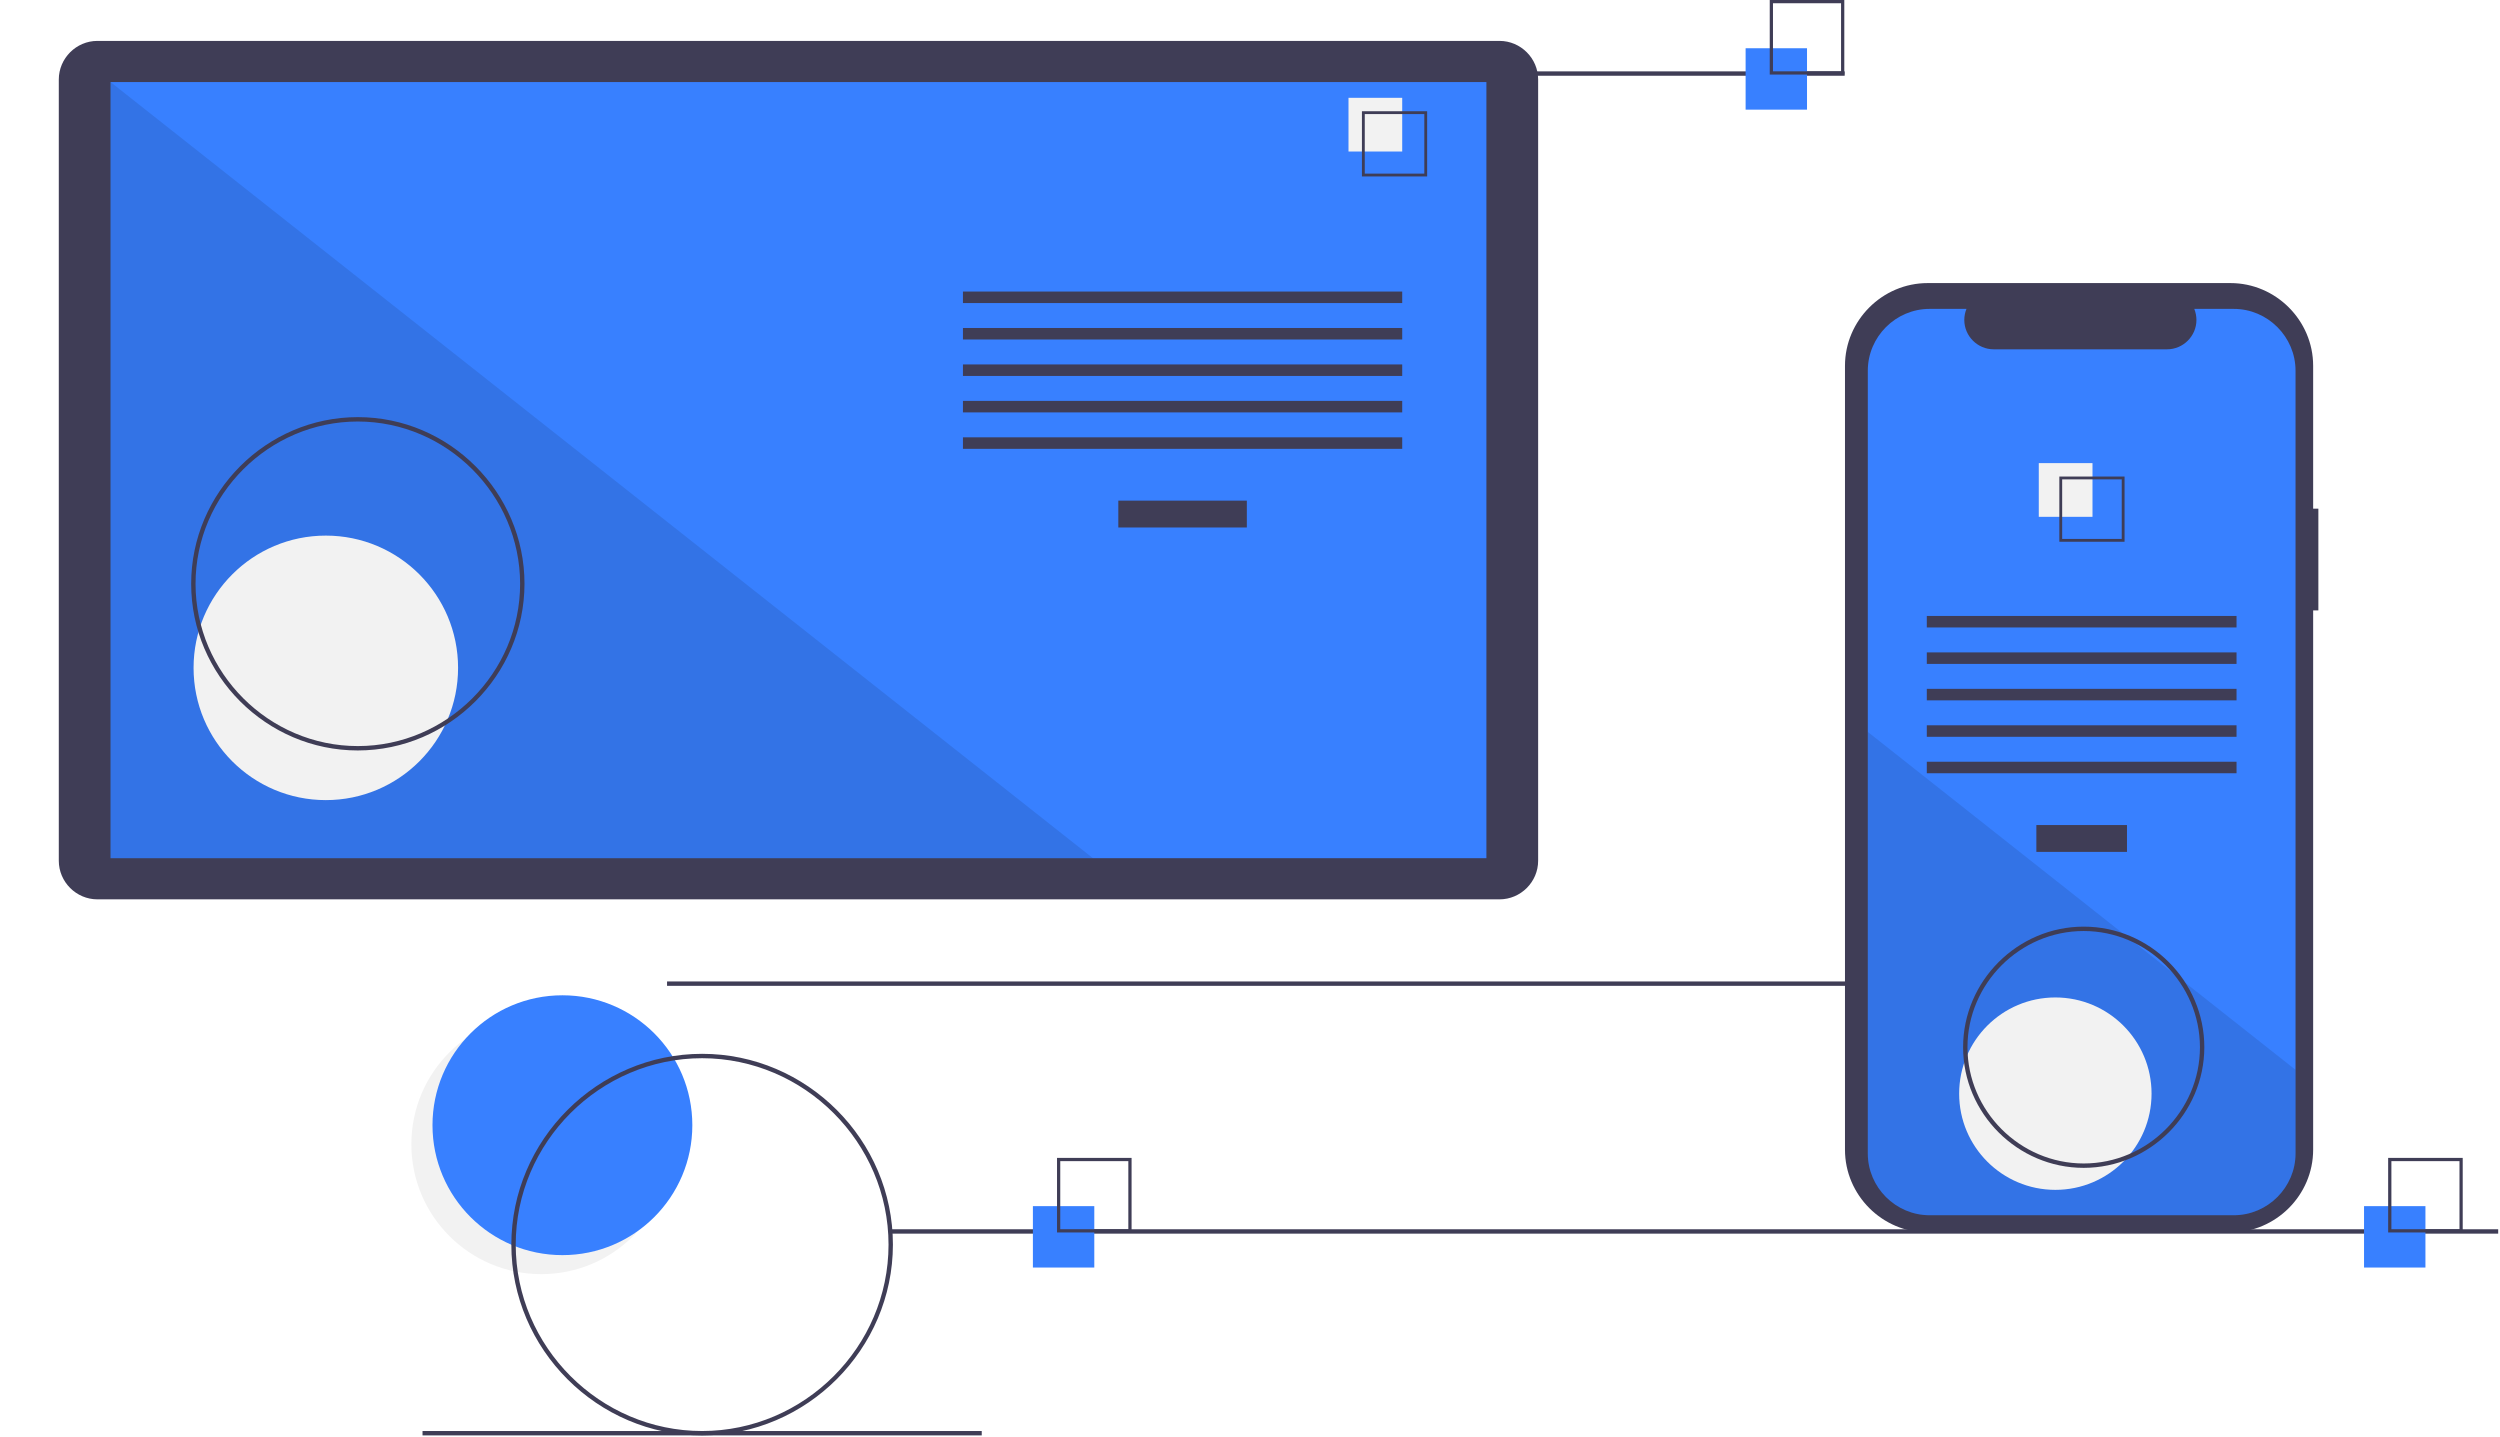
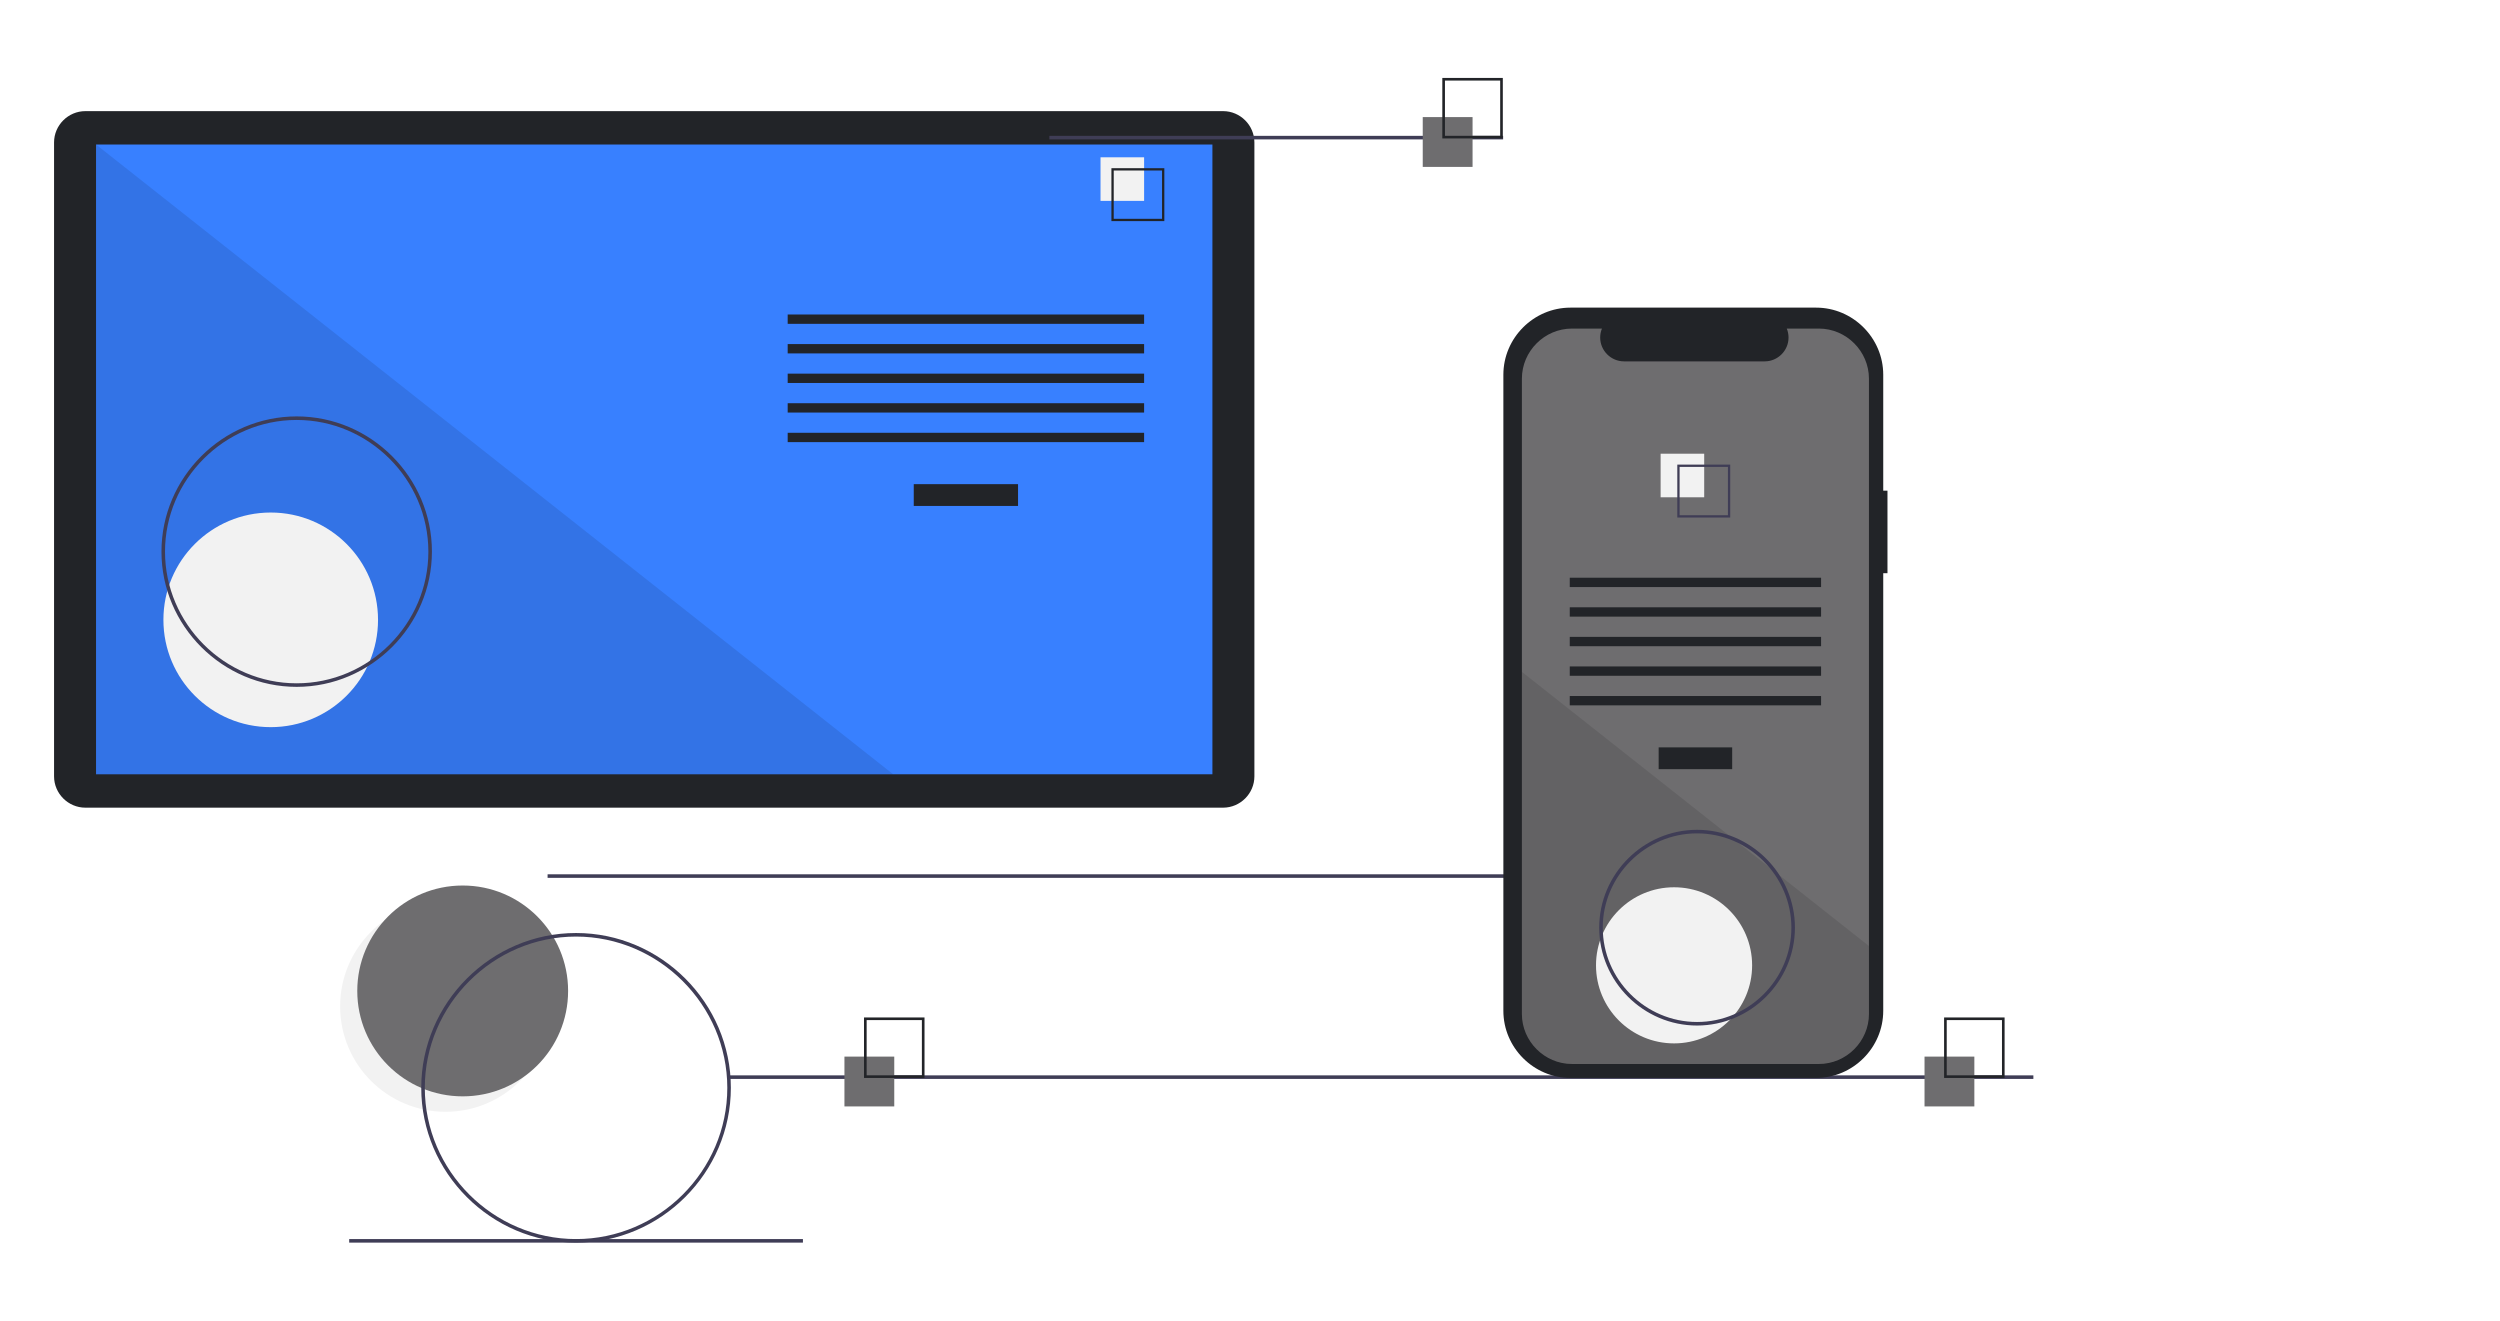
- <svg xmlns="http://www.w3.org/2000/svg" width="100%" height="100%" viewBox="0 0 1140 655" version="1.1" xml:space="preserve" style="fill-rule:evenodd;clip-rule:evenodd;stroke-linejoin:round;stroke-miterlimit:2;">
-   <circle cx="246.827" cy="521.765" r="59.243" style="fill:rgb(242,242,242);" />
-   <circle cx="256.46" cy="513.095" r="59.243" style="fill:rgb(56,128,255);" />
-   <rect x="304.171" y="447.543" width="733" height="2" style="fill:rgb(63,61,86);" />
-   <g transform="matrix(1,0,0,1,-30.4146,-122.728)">
-     <path d="M714.207,141.381L74.825,141.381C65.17,141.381 57.226,149.325 57.226,158.979L57.226,515.231C57.226,524.886 65.17,532.83 74.825,532.83L714.207,532.83C723.862,532.83 731.806,524.886 731.806,515.231L731.806,158.979C731.806,149.325 723.862,141.381 714.207,141.381Z" style="fill:rgb(63,61,86);fill-rule:nonzero;" />
-   </g>
-   <g transform="matrix(1,0,0,1,0,-1.3335)">
-     <g transform="matrix(1,0,0,1,0,-11)">
+ <svg xmlns="http://www.w3.org/2000/svg" width="100%" height="100%" viewBox="0 0 1240 655" version="1.1" xml:space="preserve" style="fill-rule:evenodd;clip-rule:evenodd;stroke-linejoin:round;stroke-miterlimit:2;">
+   <g transform="matrix(0.882577,0,0,0.882577,3.14828,38.6573)">
+     <circle cx="246.827" cy="521.765" r="59.243" style="fill:rgb(242,242,242);" />
+     <circle cx="256.46" cy="513.095" r="59.243" style="fill:rgb(110,109,111);" />
+     <rect x="304.171" y="447.543" width="733" height="2" style="fill:rgb(63,61,86);" />
+     <g transform="matrix(1,0,0,1,-30.4146,-122.728)">
+       <path d="M714.207,141.381L74.825,141.381C65.17,141.381 57.226,149.325 57.226,158.979L57.226,515.231C57.226,524.886 65.17,532.83 74.825,532.83L714.207,532.83C723.862,532.83 731.806,524.886 731.806,515.231L731.806,158.979C731.806,149.325 723.862,141.381 714.207,141.381Z" style="fill:rgb(34,36,40);fill-rule:nonzero;" />
+     </g>
+     <g transform="matrix(1,0,0,1,0,-12.3335)">
      <rect x="50.406" y="49.754" width="627.391" height="353.913" style="fill:rgb(56,128,255);" />
    </g>
-     <g transform="matrix(1,0,0,1,0,-11)">
+     <g transform="matrix(1,0,0,1,0,-12.3335)">
      <path d="M498.374,403.667L50.406,403.667L50.406,49.754L498.374,403.667Z" style="fill-opacity:0.1;fill-rule:nonzero;" />
    </g>
-     <g transform="matrix(1,0,0,1,0,-11)">
+     <g transform="matrix(1,0,0,1,0,-12.3335)">
      <circle cx="148.574" cy="316.876" r="60.307" style="fill:rgb(242,242,242);" />
    </g>
-     <g transform="matrix(1,0,0,1,0,-11)">
-       <rect x="509.953" y="240.622" width="58.605" height="12.246" style="fill:rgb(63,61,86);" />
+     <g transform="matrix(1,0,0,1,0,-12.3335)">
+       <rect x="509.953" y="240.622" width="58.605" height="12.246" style="fill:rgb(34,36,40);" />
    </g>
-     <g transform="matrix(1,0,0,1,0,-11)">
-       <rect x="439.102" y="145.279" width="200.307" height="5.248" style="fill:rgb(63,61,86);" />
+     <g transform="matrix(1,0,0,1,0,-12.3335)">
+       <rect x="439.102" y="145.279" width="200.307" height="5.248" style="fill:rgb(34,36,40);" />
    </g>
-     <g transform="matrix(1,0,0,1,0,-11)">
-       <rect x="439.102" y="161.898" width="200.307" height="5.248" style="fill:rgb(63,61,86);" />
+     <g transform="matrix(1,0,0,1,0,-12.3335)">
+       <rect x="439.102" y="161.898" width="200.307" height="5.248" style="fill:rgb(34,36,40);" />
    </g>
-     <g transform="matrix(1,0,0,1,0,-11)">
-       <rect x="439.102" y="178.518" width="200.307" height="5.248" style="fill:rgb(63,61,86);" />
+     <g transform="matrix(1,0,0,1,0,-12.3335)">
+       <rect x="439.102" y="178.518" width="200.307" height="5.248" style="fill:rgb(34,36,40);" />
    </g>
-     <g transform="matrix(1,0,0,1,0,-11)">
-       <rect x="439.102" y="195.137" width="200.307" height="5.248" style="fill:rgb(63,61,86);" />
+     <g transform="matrix(1,0,0,1,0,-12.3335)">
+       <rect x="439.102" y="195.137" width="200.307" height="5.248" style="fill:rgb(34,36,40);" />
    </g>
-     <g transform="matrix(1,0,0,1,0,-11)">
-       <rect x="439.102" y="211.756" width="200.307" height="5.248" style="fill:rgb(63,61,86);" />
+     <g transform="matrix(1,0,0,1,0,-12.3335)">
+       <rect x="439.102" y="211.756" width="200.307" height="5.248" style="fill:rgb(34,36,40);" />
    </g>
-     <g transform="matrix(1,0,0,1,0,-11)">
+     <g transform="matrix(1,0,0,1,0,-12.3335)">
      <rect x="614.917" y="56.934" width="24.492" height="24.492" style="fill:rgb(242,242,242);" />
    </g>
-     <g transform="matrix(1,0,0,1,-30.4146,-133.728)">
-       <path d="M681.195,215.525L651.455,215.525L651.455,185.785L681.195,185.785L681.195,215.525ZM652.748,214.232L679.902,214.232L679.902,187.078L652.748,187.078L652.748,214.232Z" style="fill:rgb(63,61,86);fill-rule:nonzero;" />
+     <g transform="matrix(1,0,0,1,-30.4146,-135.061)">
+       <path d="M681.195,215.525L651.455,215.525L651.455,185.785L681.195,185.785L681.195,215.525ZM652.748,214.232L679.902,214.232L679.902,187.078L652.748,187.078L652.748,214.232Z" style="fill:rgb(34,36,40);fill-rule:nonzero;" />
    </g>
-     <g transform="matrix(1,0,0,1,-30.4146,-133.728)">
+     <g transform="matrix(1,0,0,1,-30.4146,-135.061)">
      <path d="M193.586,477.272C151.894,477.272 117.586,442.964 117.586,401.272C117.586,359.579 151.894,325.272 193.586,325.272C235.278,325.272 269.586,359.579 269.586,401.272C269.539,442.946 235.26,477.224 193.586,477.272ZM193.586,327.272C152.991,327.272 119.586,360.676 119.586,401.272C119.586,441.867 152.991,475.272 193.586,475.272C234.181,475.272 267.586,441.867 267.586,401.272C267.54,360.694 234.164,327.318 193.586,327.272Z" style="fill:rgb(63,61,86);fill-rule:nonzero;" />
    </g>
-   </g>
-   <rect x="586.171" y="32.543" width="255" height="2" style="fill:rgb(63,61,86);" />
-   <rect x="406.171" y="560.543" width="733" height="2" style="fill:rgb(63,61,86);" />
-   <rect x="192.672" y="652.543" width="255" height="2" style="fill:rgb(63,61,86);" />
-   <rect x="471" y="550" width="28" height="28" style="fill:rgb(56,128,255);" />
-   <g transform="matrix(1,0,0,1,-30.4146,-122.728)">
-     <path d="M546.415,684.728L512.415,684.728L512.415,650.728L546.415,650.728L546.415,684.728ZM513.893,683.25L544.936,683.25L544.936,652.207L513.893,652.207L513.893,683.25Z" style="fill:rgb(63,61,86);fill-rule:nonzero;" />
-   </g>
-   <rect x="796" y="22" width="28" height="28" style="fill:rgb(56,128,255);" />
-   <g transform="matrix(1,0,0,1,-30.4146,-122.728)">
-     <path d="M871.415,156.728L837.415,156.728L837.415,122.728L871.415,122.728L871.415,156.728ZM838.893,155.25L869.936,155.25L869.936,124.207L838.893,124.207L838.893,155.25Z" style="fill:rgb(63,61,86);fill-rule:nonzero;" />
-   </g>
-   <rect x="1078" y="550" width="28" height="28" style="fill:rgb(56,128,255);" />
-   <g transform="matrix(1,0,0,1,-30.4146,-122.728)">
-     <path d="M1153.41,684.728L1119.41,684.728L1119.41,650.728L1153.41,650.728L1153.41,684.728ZM1120.89,683.25L1151.94,683.25L1151.94,652.207L1120.89,652.207L1120.89,683.25Z" style="fill:rgb(63,61,86);fill-rule:nonzero;" />
-   </g>
-   <g transform="matrix(1,0,0,1,-30.4146,-122.728)">
-     <path d="M1087.59,354.687L1085.21,354.687L1085.21,289.525C1085.21,268.836 1068.18,251.811 1047.49,251.811L909.44,251.811C888.751,251.811 871.726,268.836 871.726,289.525L871.726,647.006C871.726,667.696 888.751,684.72 909.44,684.72L1047.49,684.72C1068.18,684.72 1085.21,667.696 1085.21,647.006L1085.21,401.07L1087.59,401.07L1087.59,354.687Z" style="fill:rgb(63,61,86);fill-rule:nonzero;" />
-   </g>
-   <g transform="matrix(1,0,0,1,-30.4146,-122.728)">
-     <path d="M1077.18,291.742L1077.18,648.702C1077.18,664.152 1064.47,676.869 1049.02,676.872L910.296,676.872C894.845,676.869 882.133,664.152 882.136,648.702L882.136,291.742C882.138,276.294 894.849,263.583 910.296,263.582L927.126,263.582C926.472,265.185 926.136,266.901 926.136,268.632C926.136,275.972 932.176,282.012 939.515,282.012L1018.61,282.012C1018.61,282.012 1018.61,282.012 1018.61,282.012C1025.95,282.012 1031.99,275.972 1031.99,268.633C1031.99,266.901 1031.65,265.185 1031,263.582L1049.02,263.582C1064.46,263.583 1077.17,276.294 1077.18,291.742Z" style="fill:rgb(56,128,255);fill-rule:nonzero;" />
-   </g>
-   <rect x="928.58" y="376.218" width="41.324" height="12.246" style="fill:rgb(63,61,86);" />
-   <rect x="878.621" y="280.875" width="141.24" height="5.248" style="fill:rgb(63,61,86);" />
-   <rect x="878.621" y="297.494" width="141.24" height="5.248" style="fill:rgb(63,61,86);" />
-   <rect x="878.621" y="314.114" width="141.24" height="5.248" style="fill:rgb(63,61,86);" />
-   <rect x="878.621" y="330.733" width="141.24" height="5.248" style="fill:rgb(63,61,86);" />
-   <rect x="878.621" y="347.352" width="141.24" height="5.248" style="fill:rgb(63,61,86);" />
-   <rect x="929.684" y="211.179" width="24.492" height="24.492" style="fill:rgb(242,242,242);" />
-   <g transform="matrix(1,0,0,1,-30.4146,-122.728)">
-     <path d="M969.474,340.032L969.474,369.772L999.214,369.772L999.214,340.032L969.474,340.032ZM997.924,368.482L970.764,368.482L970.764,341.322L997.924,341.322L997.924,368.482Z" style="fill:rgb(63,61,86);fill-rule:nonzero;" />
-   </g>
-   <g transform="matrix(1,0,0,1,-30.4146,-122.728)">
-     <path d="M1077.18,610.582L1077.18,648.702C1077.18,664.152 1064.47,676.869 1049.02,676.872L910.296,676.872C894.845,676.869 882.133,664.152 882.136,648.702L882.136,456.492L999.006,548.822L1001.01,550.402L1022.75,567.572L1024.78,569.182L1077.18,610.582Z" style="fill-opacity:0.1;fill-rule:nonzero;" />
-   </g>
-   <circle cx="937.241" cy="498.707" r="43.868" style="fill:rgb(242,242,242);" />
-   <g transform="matrix(1,0,0,1,-30.4146,-122.728)">
-     <path d="M350.586,777.272C302.859,777.272 263.586,737.998 263.586,690.272C263.586,642.545 302.859,603.272 350.586,603.272C398.313,603.272 437.586,642.545 437.586,690.272C437.532,737.978 398.292,777.218 350.586,777.272ZM350.586,605.272C303.956,605.272 265.586,643.642 265.586,690.272C265.586,736.901 303.956,775.272 350.586,775.272C397.216,775.272 435.586,736.901 435.586,690.272C435.533,643.662 397.196,605.324 350.586,605.272Z" style="fill:rgb(63,61,86);fill-rule:nonzero;" />
-   </g>
-   <g transform="matrix(1,0,0,1,-30.4146,-122.728)">
-     <path d="M980.586,655.272C950.414,655.272 925.586,630.444 925.586,600.272C925.586,570.1 950.414,545.272 980.586,545.272C1010.76,545.272 1035.59,570.1 1035.59,600.272C1035.55,630.431 1010.75,655.238 980.586,655.272ZM980.586,547.272C951.511,547.272 927.586,571.197 927.586,600.272C927.586,629.347 951.511,653.272 980.586,653.272C1009.66,653.272 1033.59,629.347 1033.59,600.272C1033.55,571.209 1009.65,547.304 980.586,547.272Z" style="fill:rgb(63,61,86);fill-rule:nonzero;" />
+     <rect x="586.171" y="32.543" width="255" height="2" style="fill:rgb(63,61,86);" />
+     <rect x="406.171" y="560.543" width="733" height="2" style="fill:rgb(63,61,86);" />
+     <rect x="192.672" y="652.543" width="255" height="2" style="fill:rgb(63,61,86);" />
+     <rect x="471" y="550" width="28" height="28" style="fill:rgb(110,109,111);" />
+     <g transform="matrix(1,0,0,1,-30.4146,-122.728)">
+       <path d="M546.415,684.728L512.415,684.728L512.415,650.728L546.415,650.728L546.415,684.728ZM513.893,683.25L544.936,683.25L544.936,652.207L513.893,652.207L513.893,683.25Z" style="fill:rgb(34,36,40);fill-rule:nonzero;" />
+     </g>
+     <rect x="796" y="22" width="28" height="28" style="fill:rgb(110,109,111);" />
+     <g transform="matrix(1,0,0,1,-30.4146,-122.728)">
+       <path d="M871.415,156.728L837.415,156.728L837.415,122.728L871.415,122.728L871.415,156.728ZM838.893,155.25L869.936,155.25L869.936,124.207L838.893,124.207L838.893,155.25Z" style="fill:rgb(34,36,40);fill-rule:nonzero;" />
+     </g>
+     <rect x="1078" y="550" width="28" height="28" style="fill:rgb(110,109,111);" />
+     <g transform="matrix(1,0,0,1,-30.4146,-122.728)">
+       <path d="M1153.41,684.728L1119.41,684.728L1119.41,650.728L1153.41,650.728L1153.41,684.728ZM1120.89,683.25L1151.94,683.25L1151.94,652.207L1120.89,652.207L1120.89,683.25Z" style="fill:rgb(34,36,40);fill-rule:nonzero;" />
+     </g>
+     <g transform="matrix(1,0,0,1,-30.4146,-122.728)">
+       <path d="M1087.59,354.687L1085.21,354.687L1085.21,289.525C1085.21,268.836 1068.18,251.811 1047.49,251.811L909.44,251.811C888.751,251.811 871.726,268.836 871.726,289.525L871.726,647.006C871.726,667.696 888.751,684.72 909.44,684.72L1047.49,684.72C1068.18,684.72 1085.21,667.696 1085.21,647.006L1085.21,401.07L1087.59,401.07L1087.59,354.687Z" style="fill:rgb(34,36,40);fill-rule:nonzero;" />
+     </g>
+     <g transform="matrix(1,0,0,1,-30.4146,-122.728)">
+       <path d="M1077.18,291.742L1077.18,648.702C1077.18,664.152 1064.47,676.869 1049.02,676.872L910.296,676.872C894.845,676.869 882.133,664.152 882.136,648.702L882.136,291.742C882.138,276.294 894.849,263.583 910.296,263.582L927.126,263.582C926.472,265.185 926.136,266.901 926.136,268.632C926.136,275.972 932.176,282.012 939.515,282.012L1018.61,282.012C1025.95,282.012 1031.99,275.972 1031.99,268.633C1031.99,266.901 1031.65,265.185 1031,263.582L1049.02,263.582C1064.46,263.583 1077.17,276.294 1077.18,291.742Z" style="fill:rgb(110,109,111);fill-rule:nonzero;" />
+     </g>
+     <rect x="928.58" y="376.218" width="41.324" height="12.246" style="fill:rgb(34,36,40);" />
+     <rect x="878.621" y="280.875" width="141.24" height="5.248" style="fill:rgb(34,36,40);" />
+     <rect x="878.621" y="297.494" width="141.24" height="5.248" style="fill:rgb(34,36,40);" />
+     <rect x="878.621" y="314.114" width="141.24" height="5.248" style="fill:rgb(34,36,40);" />
+     <rect x="878.621" y="330.733" width="141.24" height="5.248" style="fill:rgb(34,36,40);" />
+     <rect x="878.621" y="347.352" width="141.24" height="5.248" style="fill:rgb(34,36,40);" />
+     <rect x="929.684" y="211.179" width="24.492" height="24.492" style="fill:rgb(242,242,242);" />
+     <g transform="matrix(1,0,0,1,-30.4146,-122.728)">
+       <path d="M969.474,340.032L969.474,369.772L999.214,369.772L999.214,340.032L969.474,340.032ZM997.924,368.482L970.764,368.482L970.764,341.322L997.924,341.322L997.924,368.482Z" style="fill:rgb(63,61,86);fill-rule:nonzero;" />
+     </g>
+     <g transform="matrix(1,0,0,1,-30.4146,-122.728)">
+       <path d="M1077.18,610.582L1077.18,648.702C1077.18,664.152 1064.47,676.869 1049.02,676.872L910.296,676.872C894.845,676.869 882.133,664.152 882.136,648.702L882.136,456.492L999.006,548.822L1001.01,550.402L1022.75,567.572L1024.78,569.182L1077.18,610.582Z" style="fill-opacity:0.1;fill-rule:nonzero;" />
+     </g>
+     <circle cx="937.241" cy="498.707" r="43.868" style="fill:rgb(242,242,242);" />
+     <g transform="matrix(1,0,0,1,-30.4146,-122.728)">
+       <path d="M350.586,777.272C302.859,777.272 263.586,737.998 263.586,690.272C263.586,642.545 302.859,603.272 350.586,603.272C398.313,603.272 437.586,642.545 437.586,690.272C437.532,737.978 398.292,777.218 350.586,777.272ZM350.586,605.272C303.956,605.272 265.586,643.642 265.586,690.272C265.586,736.901 303.956,775.272 350.586,775.272C397.216,775.272 435.586,736.901 435.586,690.272C435.533,643.662 397.196,605.324 350.586,605.272Z" style="fill:rgb(63,61,86);fill-rule:nonzero;" />
+     </g>
+     <g transform="matrix(1,0,0,1,-30.4146,-122.728)">
+       <path d="M980.586,655.272C950.414,655.272 925.586,630.444 925.586,600.272C925.586,570.1 950.414,545.272 980.586,545.272C1010.76,545.272 1035.59,570.1 1035.59,600.272C1035.55,630.431 1010.75,655.238 980.586,655.272ZM980.586,547.272C951.511,547.272 927.586,571.197 927.586,600.272C927.586,629.347 951.511,653.272 980.586,653.272C1009.66,653.272 1033.59,629.347 1033.59,600.272C1033.55,571.209 1009.65,547.304 980.586,547.272Z" style="fill:rgb(63,61,86);fill-rule:nonzero;" />
+     </g>
  </g>
</svg>
